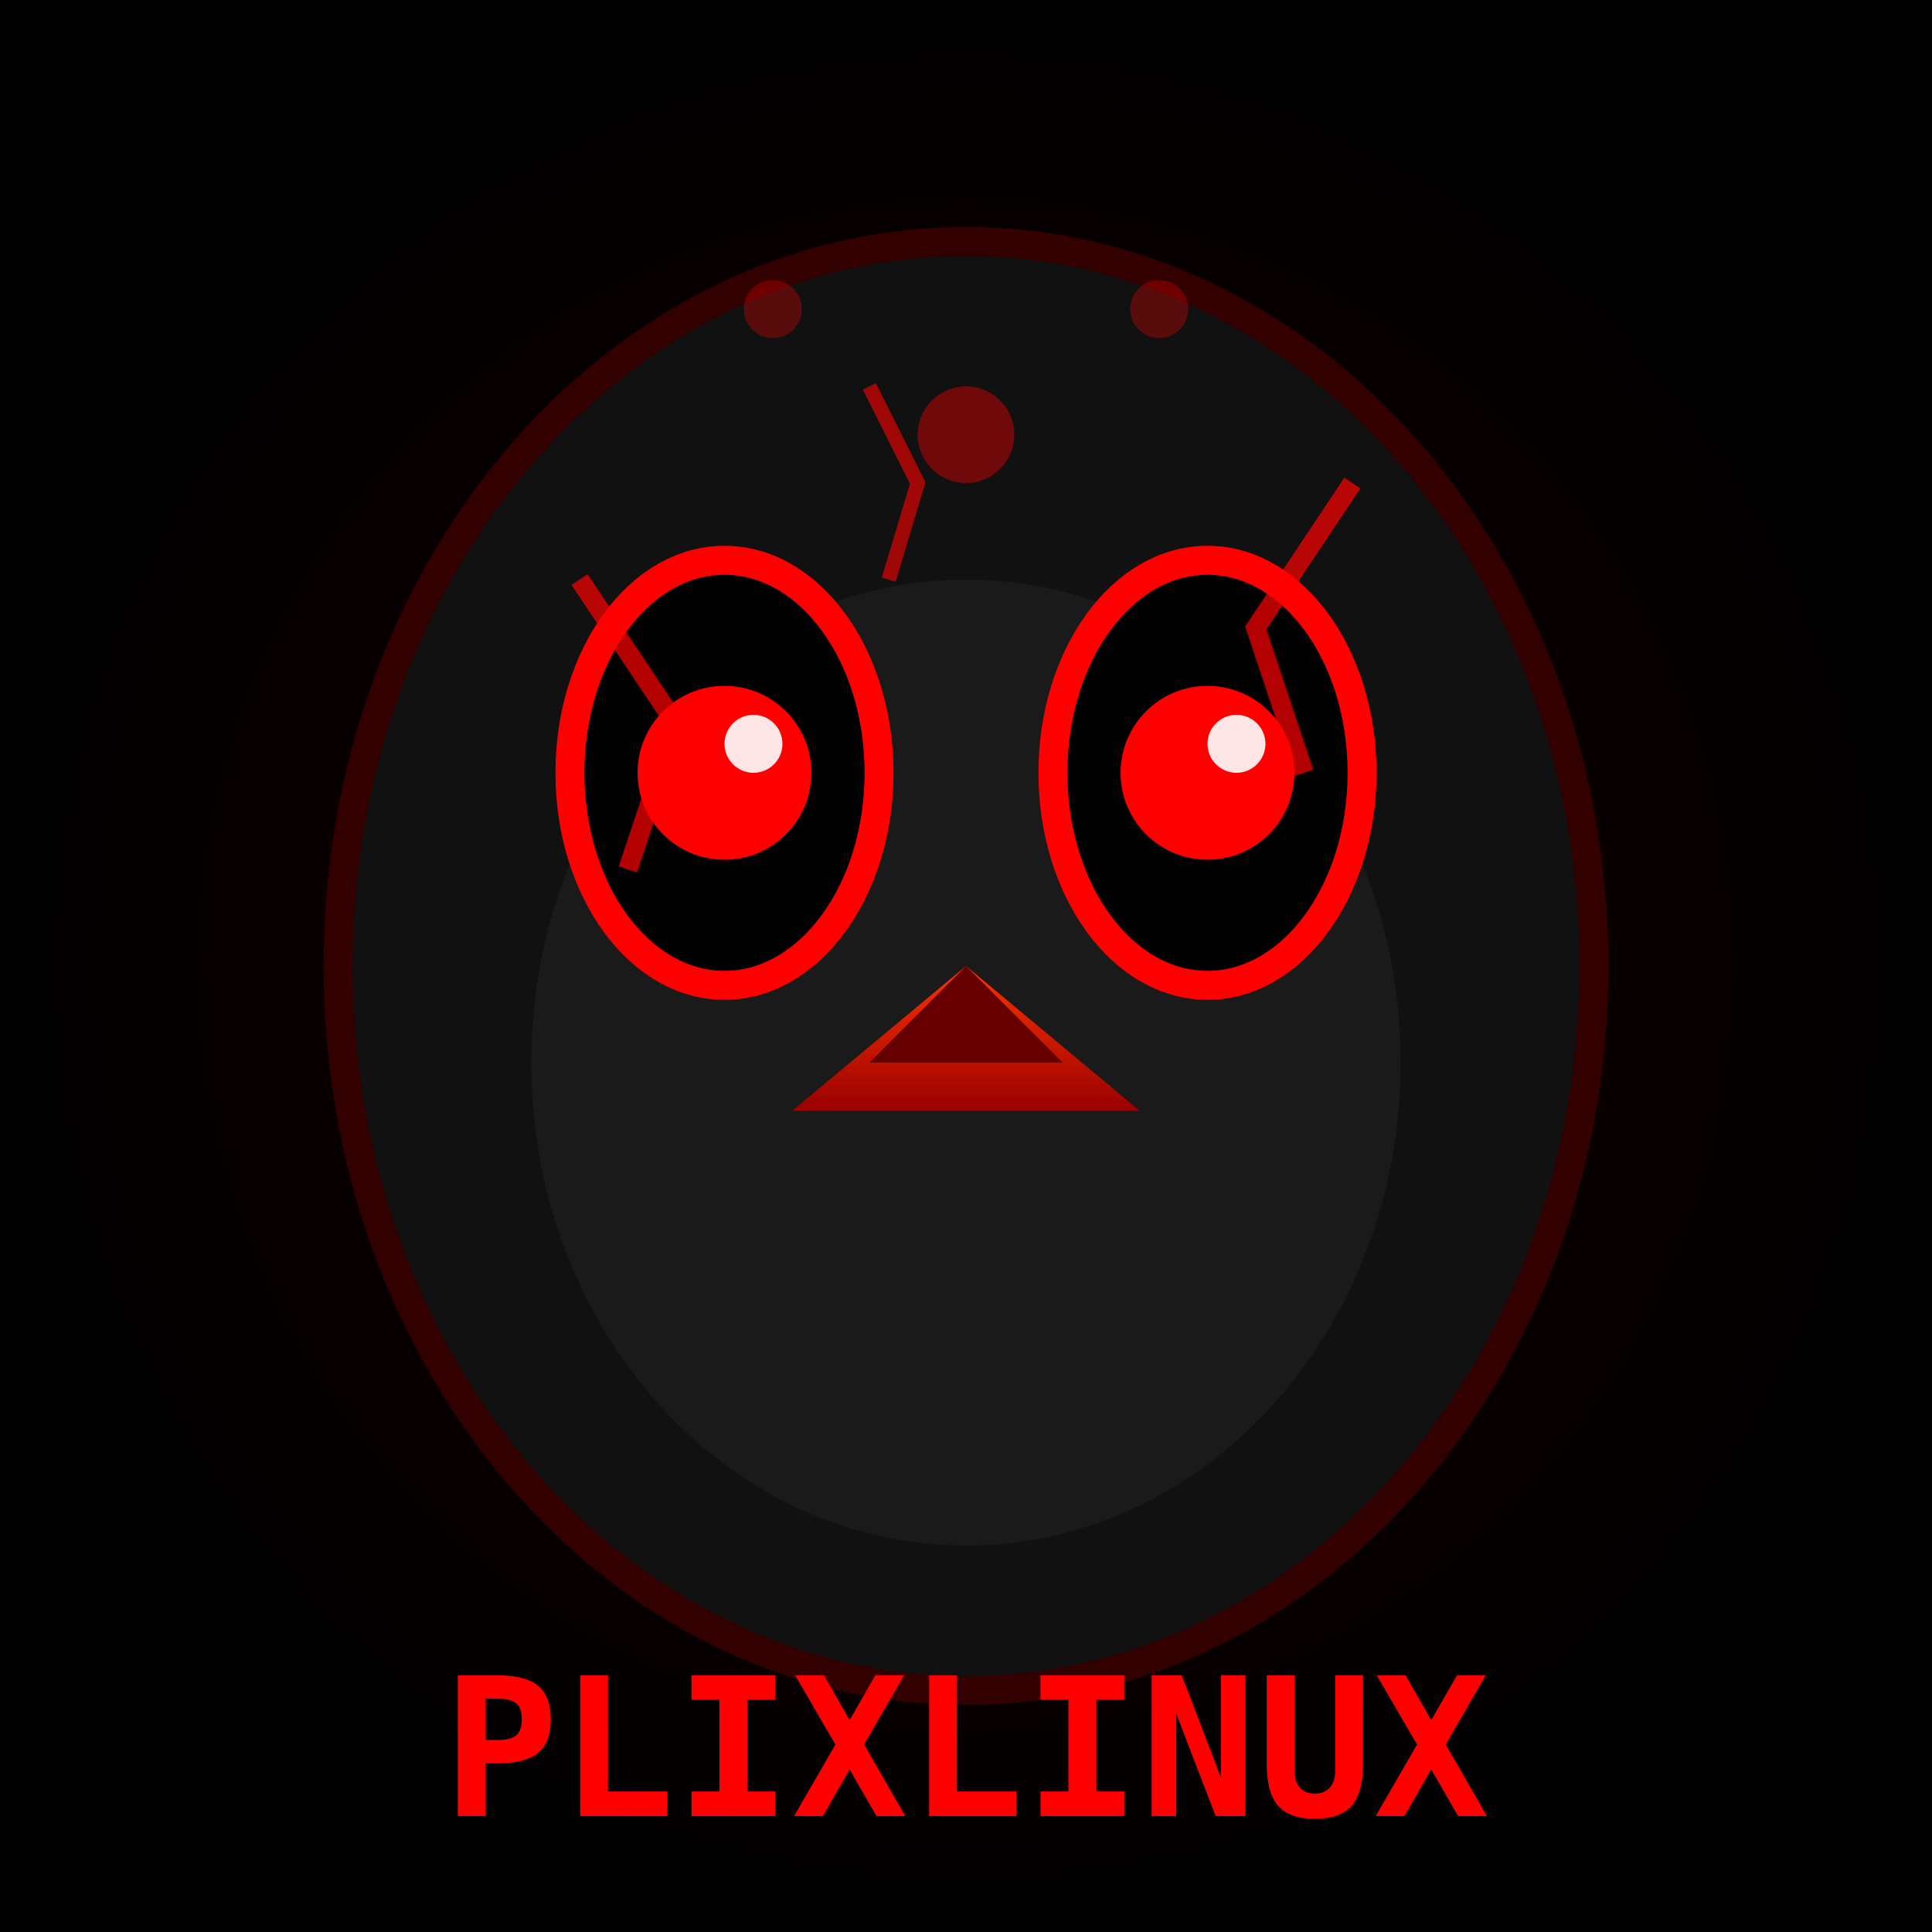
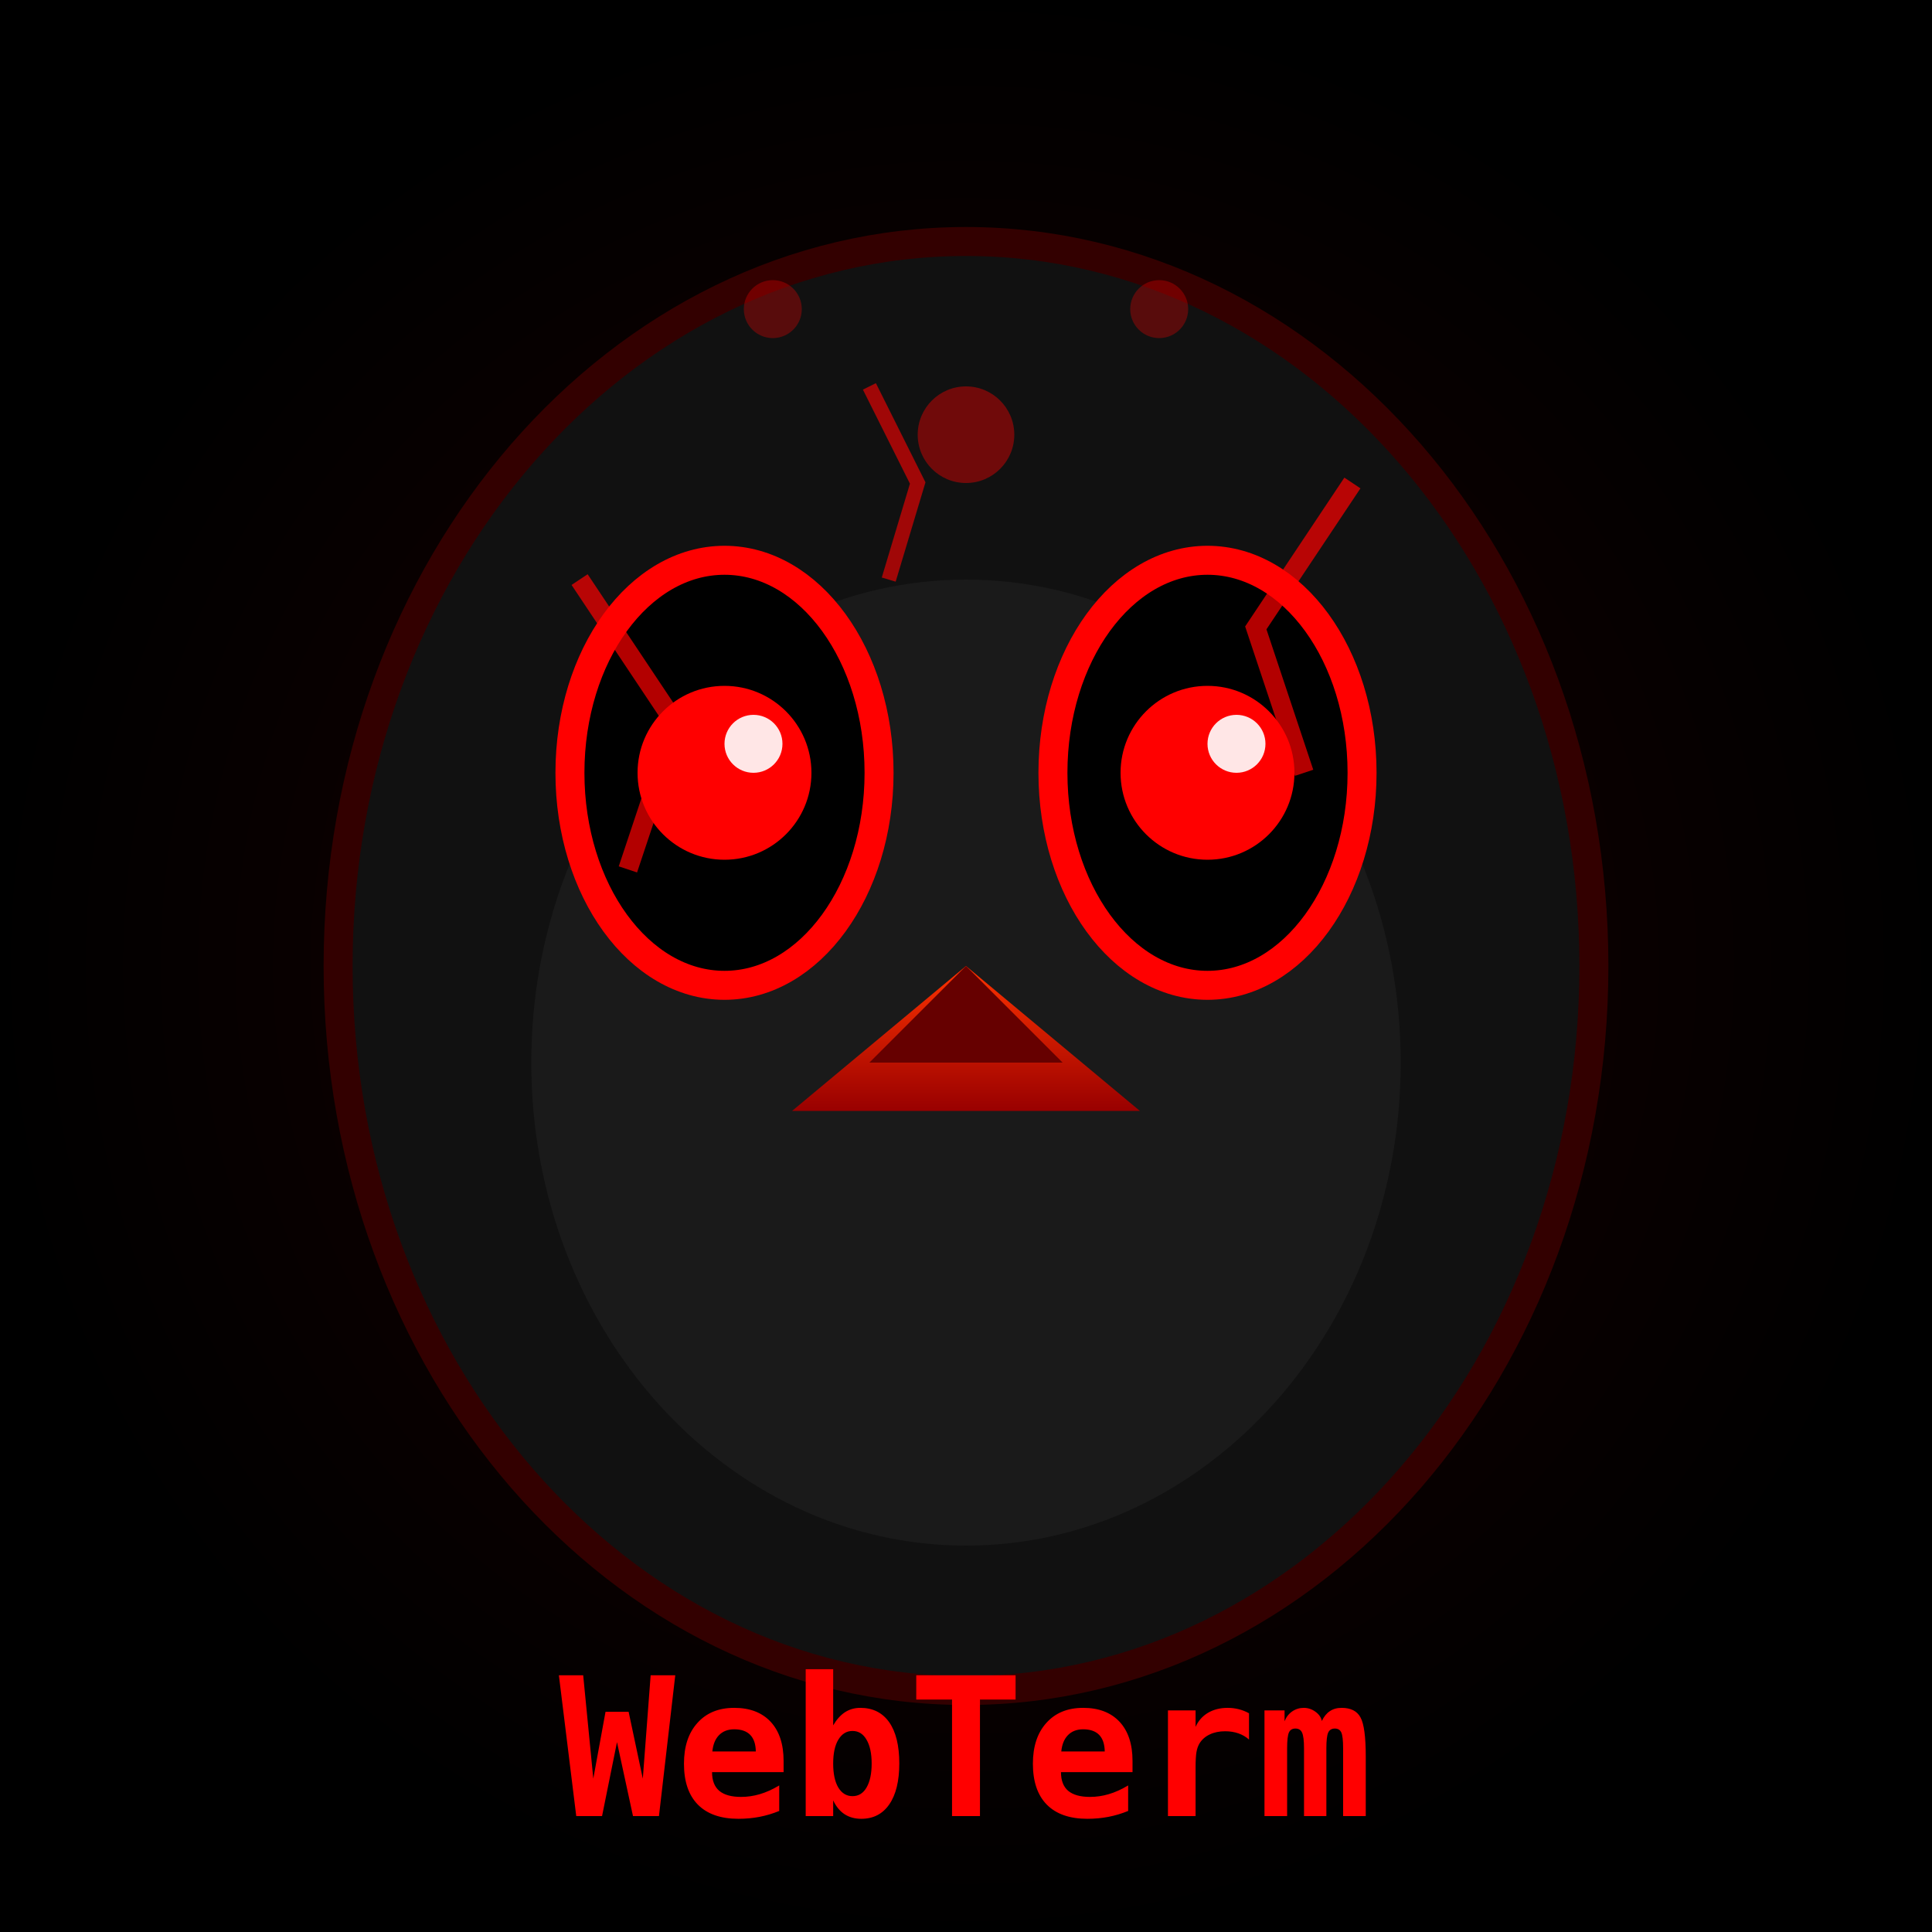
<svg xmlns="http://www.w3.org/2000/svg" viewBox="0 0 200 200" width="200" height="200">
  <rect width="200" height="200" fill="url(#bgGrad)" />
  <defs>
    <radialGradient id="bgGrad" cx="50%" cy="50%" r="50%">
      <stop offset="0%" stop-color="#1a0000" />
      <stop offset="100%" stop-color="#000000" />
    </radialGradient>
    <linearGradient id="beakGrad" x1="0%" y1="0%" x2="0%" y2="100%">
      <stop offset="0%" stop-color="#ff3300" />
      <stop offset="100%" stop-color="#990000" />
    </linearGradient>
  </defs>
  <ellipse cx="100" cy="100" rx="65" ry="75" fill="#111111" stroke="#330000" stroke-width="3" />
  <ellipse cx="100" cy="110" rx="45" ry="50" fill="#1a1a1a" />
  <ellipse cx="75" cy="80" rx="16" ry="22" fill="#000000" stroke="#ff0000" stroke-width="3" />
  <ellipse cx="125" cy="80" rx="16" ry="22" fill="#000000" stroke="#ff0000" stroke-width="3" />
  <circle cx="75" cy="80" r="9" fill="#ff0000" />
  <circle cx="125" cy="80" r="9" fill="#ff0000" />
  <circle cx="78" cy="77" r="3" fill="#ffffff" opacity="0.9" />
  <circle cx="128" cy="77" r="3" fill="#ffffff" opacity="0.9" />
  <polygon points="100,100 82,115 118,115" fill="url(#beakGrad)" />
  <polygon points="100,100 90,110 110,110" fill="#660000" />
  <path d="M60 60 L70 75 L65 90" stroke="#ff0000" stroke-width="2" fill="none" opacity="0.7" />
  <path d="M140 50 L130 65 L135 80" stroke="#ff0000" stroke-width="2" fill="none" opacity="0.7" />
  <path d="M90 40 L95 50 L92 60" stroke="#ff0000" stroke-width="1.5" fill="none" opacity="0.6" />
  <circle cx="100" cy="45" r="5" fill="#ff0000" opacity="0.4" />
  <circle cx="80" cy="32" r="3" fill="#ff0000" opacity="0.3" />
  <circle cx="120" cy="32" r="3" fill="#ff0000" opacity="0.3" />
-   <text x="100" y="188" font-family="monospace" font-size="20" font-weight="bold" fill="#ff0000" text-anchor="middle">PLIXLINUX</text>
+   <text x="100" y="188" font-family="monospace" font-size="20" font-weight="bold" fill="#ff0000" text-anchor="middle">WebTerm</text>
</svg>
